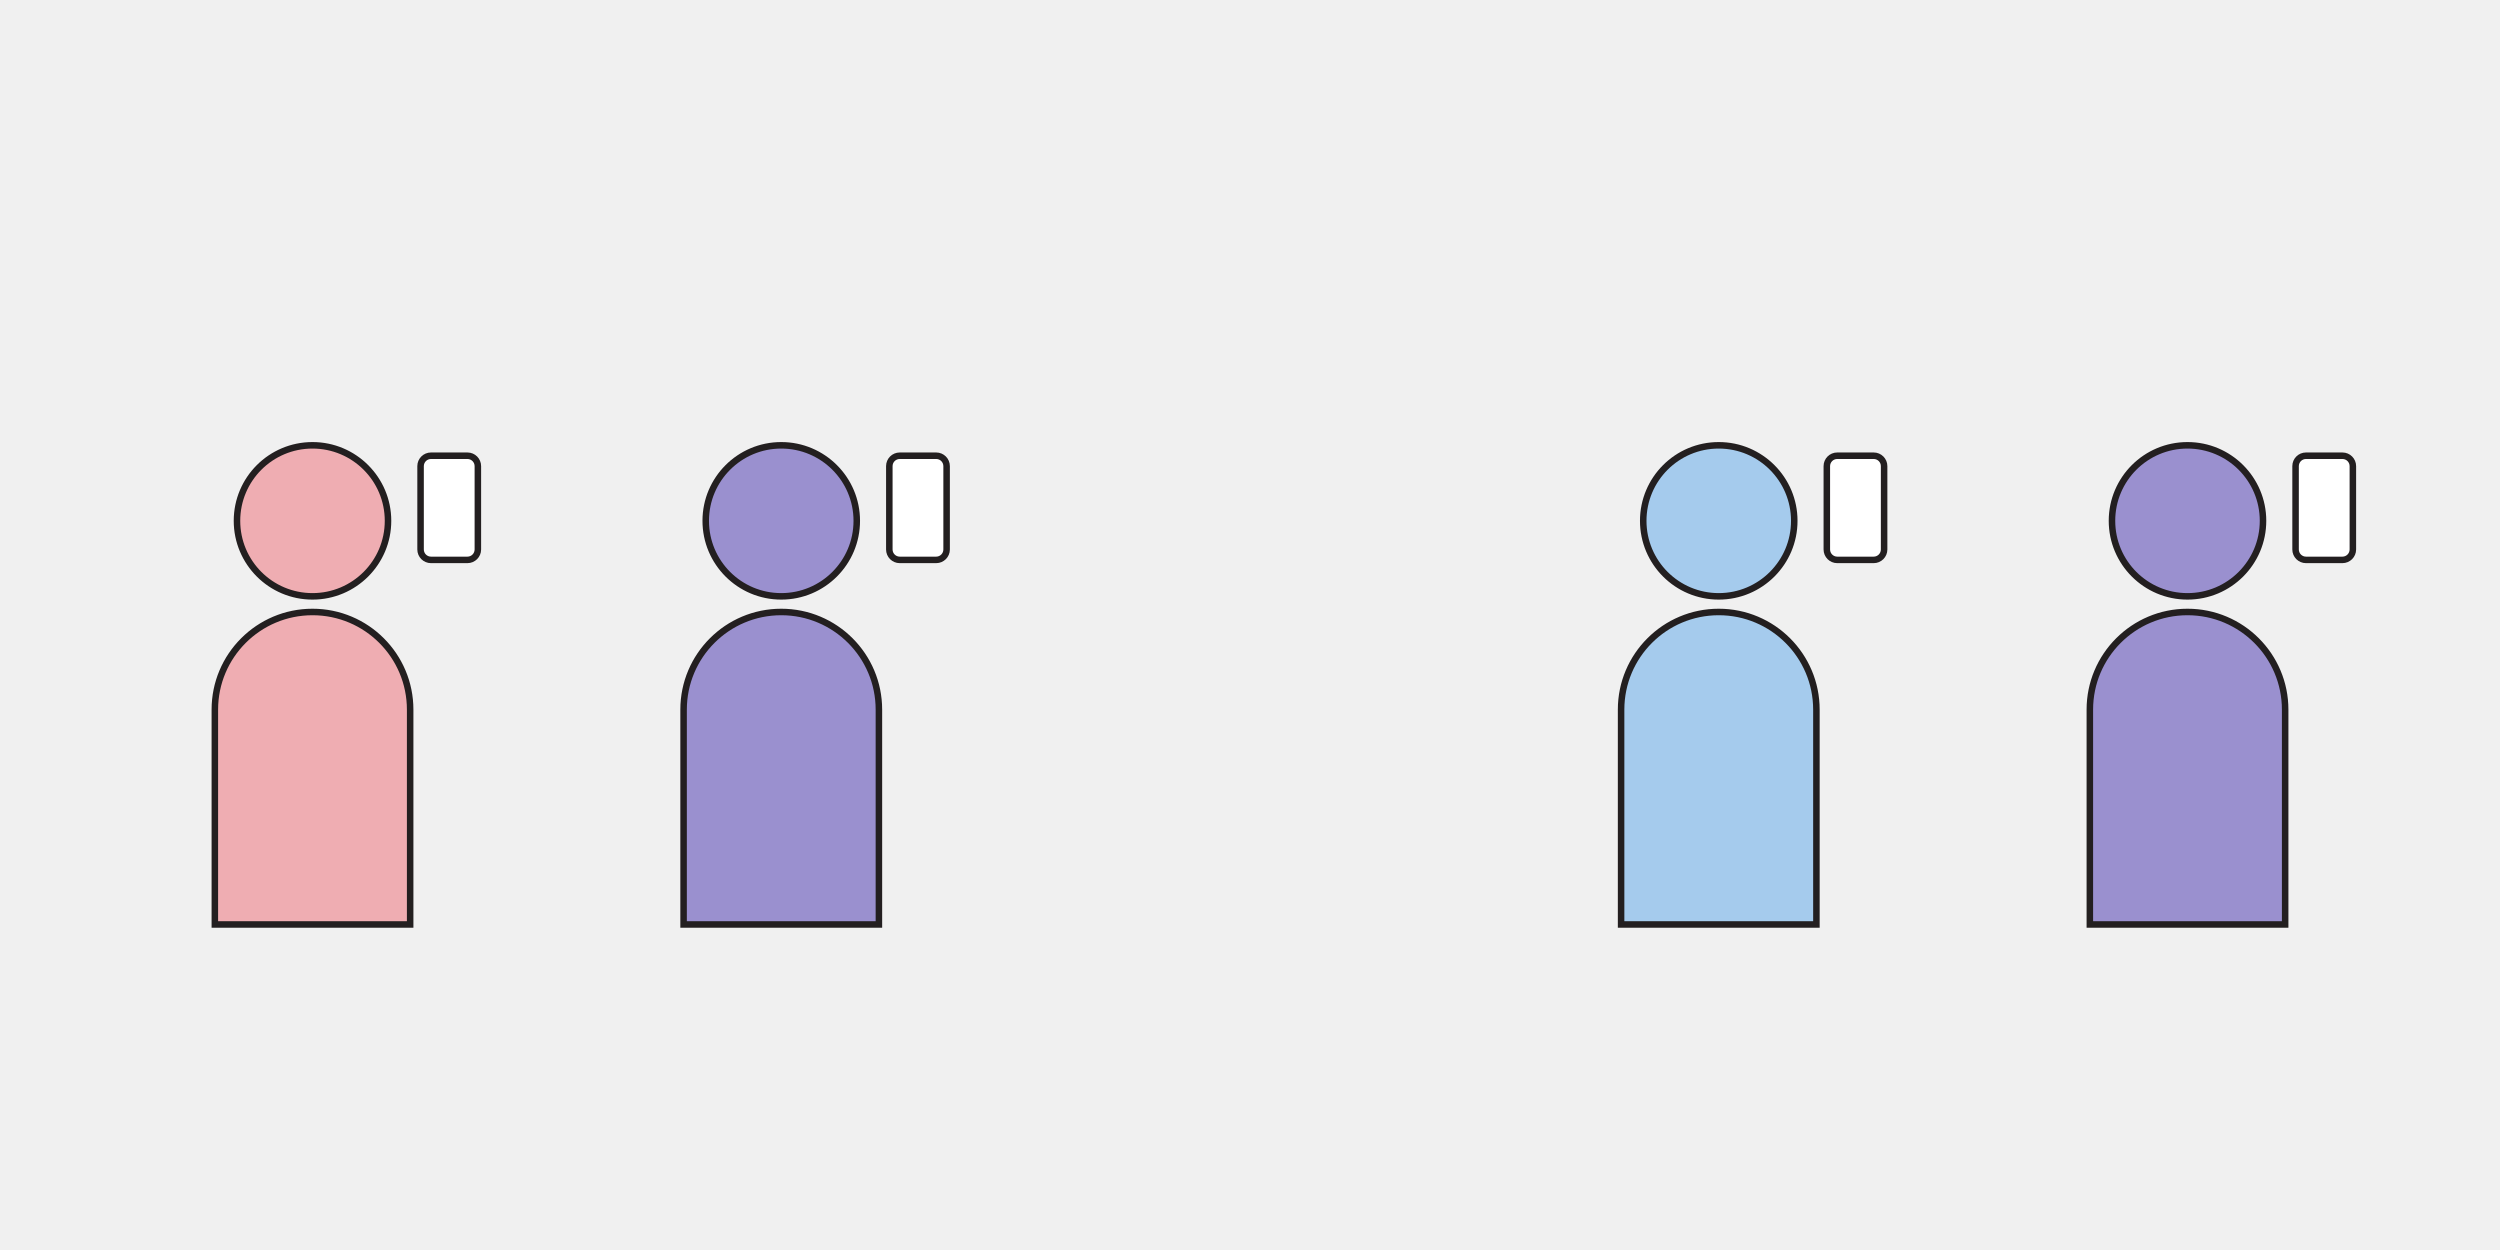
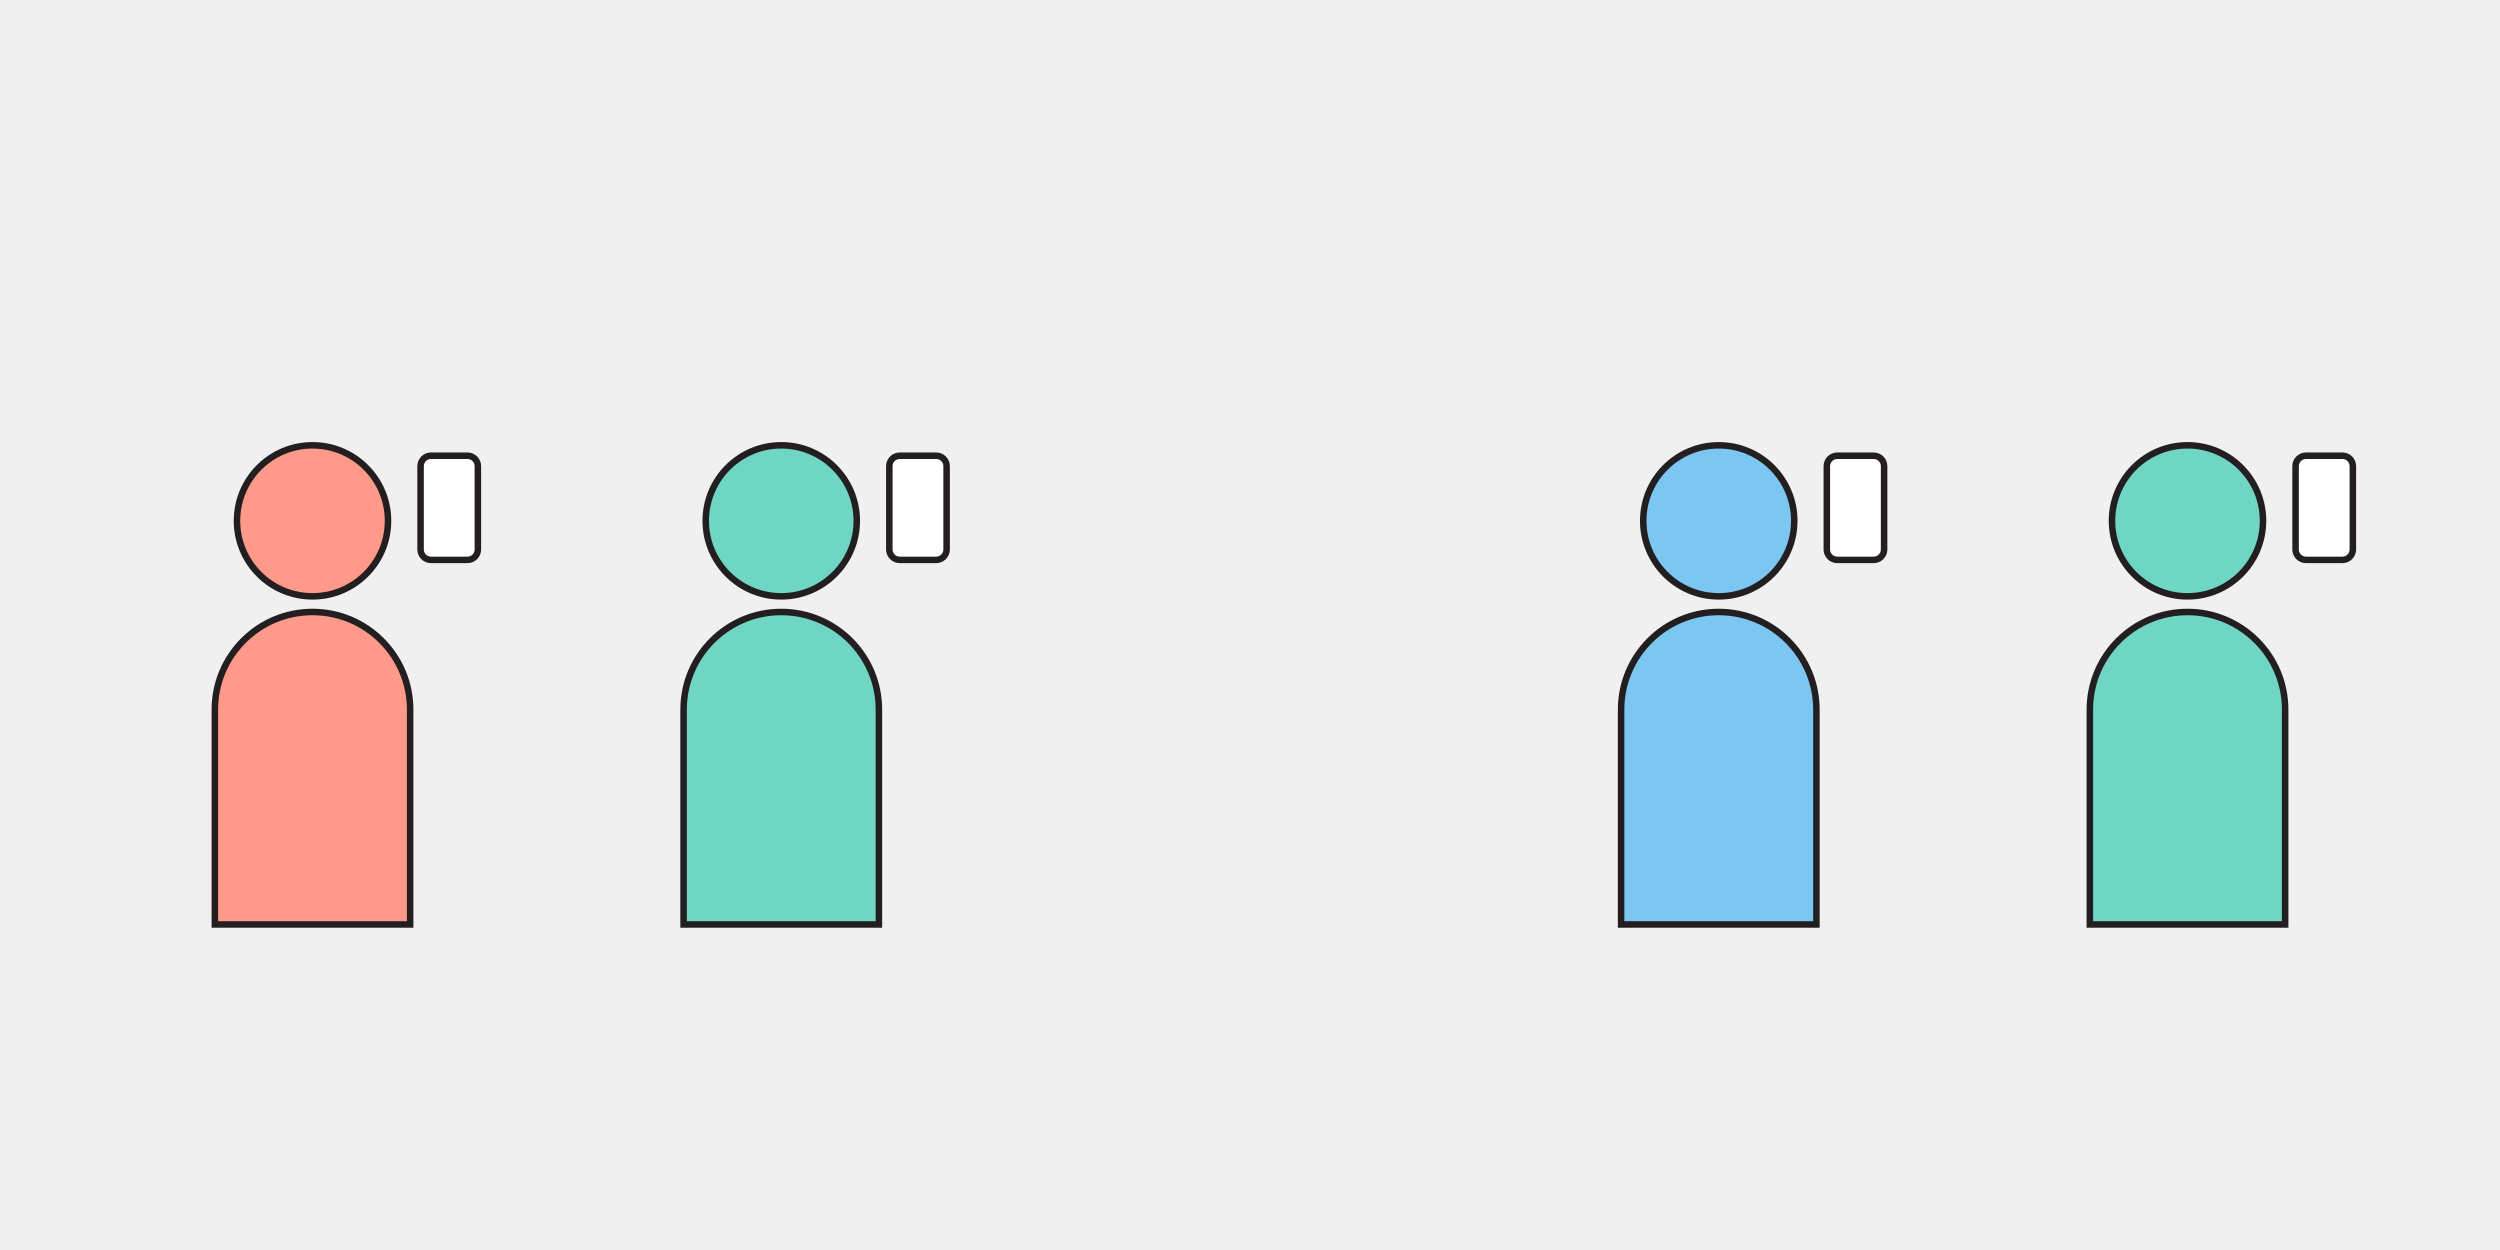
<svg xmlns="http://www.w3.org/2000/svg" viewBox="0 0 1920 960" width="1920" height="960">
  <defs>
    <marker id="a" viewBox="0 0 10 10" refX="9" refY="5" markerWidth="7" markerHeight="7" orient="auto-start-reverse">
      <path d="M0 0 L10 5 L0 10 z" fill="#231f20" />
    </marker>
  </defs>
-   <circle cx="600" cy="400" r="58" fill="#9a90cf" stroke="#231f20" stroke-width="5" />
-   <path d="M525 710 L525 545 A75 75 0 0 1 675 545 L675 710 Z" fill="#9a90cf" stroke="#231f20" stroke-width="5" />
+   <circle cx="600" cy="400" r="58" fill="#6fd6c4" stroke="#231f20" stroke-width="5" />
+   <path d="M525 710 L525 545 A75 75 0 0 1 675 545 L675 710 Z" fill="#6fd6c4" stroke="#231f20" stroke-width="5" />
  <rect x="683" y="350" width="44" height="80" rx="8" fill="#ffffff" stroke="#231f20" stroke-width="5" />
-   <circle cx="1320" cy="400" r="58" fill="#a5cbed" stroke="#231f20" stroke-width="5" />
-   <path d="M1245 710 L1245 545 A75 75 0 0 1 1395 545 L1395 710 Z" fill="#a5cbed" stroke="#231f20" stroke-width="5" />
+   <circle cx="1320" cy="400" r="58" fill="#7cc6f2" stroke="#231f20" stroke-width="5" />
+   <path d="M1245 710 L1245 545 A75 75 0 0 1 1395 545 L1395 710 Z" fill="#7cc6f2" stroke="#231f20" stroke-width="5" />
  <rect x="1403" y="350" width="44" height="80" rx="8" fill="#ffffff" stroke="#231f20" stroke-width="5" />
-   <circle cx="240" cy="400" r="58" fill="#efadb2" stroke="#231f20" stroke-width="5" />
-   <path d="M165 710 L165 545 A75 75 0 0 1 315 545 L315 710 Z" fill="#efadb2" stroke="#231f20" stroke-width="5" />
+   <circle cx="240" cy="400" r="58" fill="#ff9a8a" stroke="#231f20" stroke-width="5" />
+   <path d="M165 710 L165 545 A75 75 0 0 1 315 545 L315 710 Z" fill="#ff9a8a" stroke="#231f20" stroke-width="5" />
  <rect x="323" y="350" width="44" height="80" rx="8" fill="#ffffff" stroke="#231f20" stroke-width="5" />
-   <circle cx="1680" cy="400" r="58" fill="#9a90cf" stroke="#231f20" stroke-width="5" />
-   <path d="M1605 710 L1605 545 A75 75 0 0 1 1755 545 L1755 710 Z" fill="#9a90cf" stroke="#231f20" stroke-width="5" />
+   <circle cx="1680" cy="400" r="58" fill="#6fd6c4" stroke="#231f20" stroke-width="5" />
+   <path d="M1605 710 L1605 545 A75 75 0 0 1 1755 545 L1755 710 Z" fill="#6fd6c4" stroke="#231f20" stroke-width="5" />
  <rect x="1763" y="350" width="44" height="80" rx="8" fill="#ffffff" stroke="#231f20" stroke-width="5" />
</svg>
